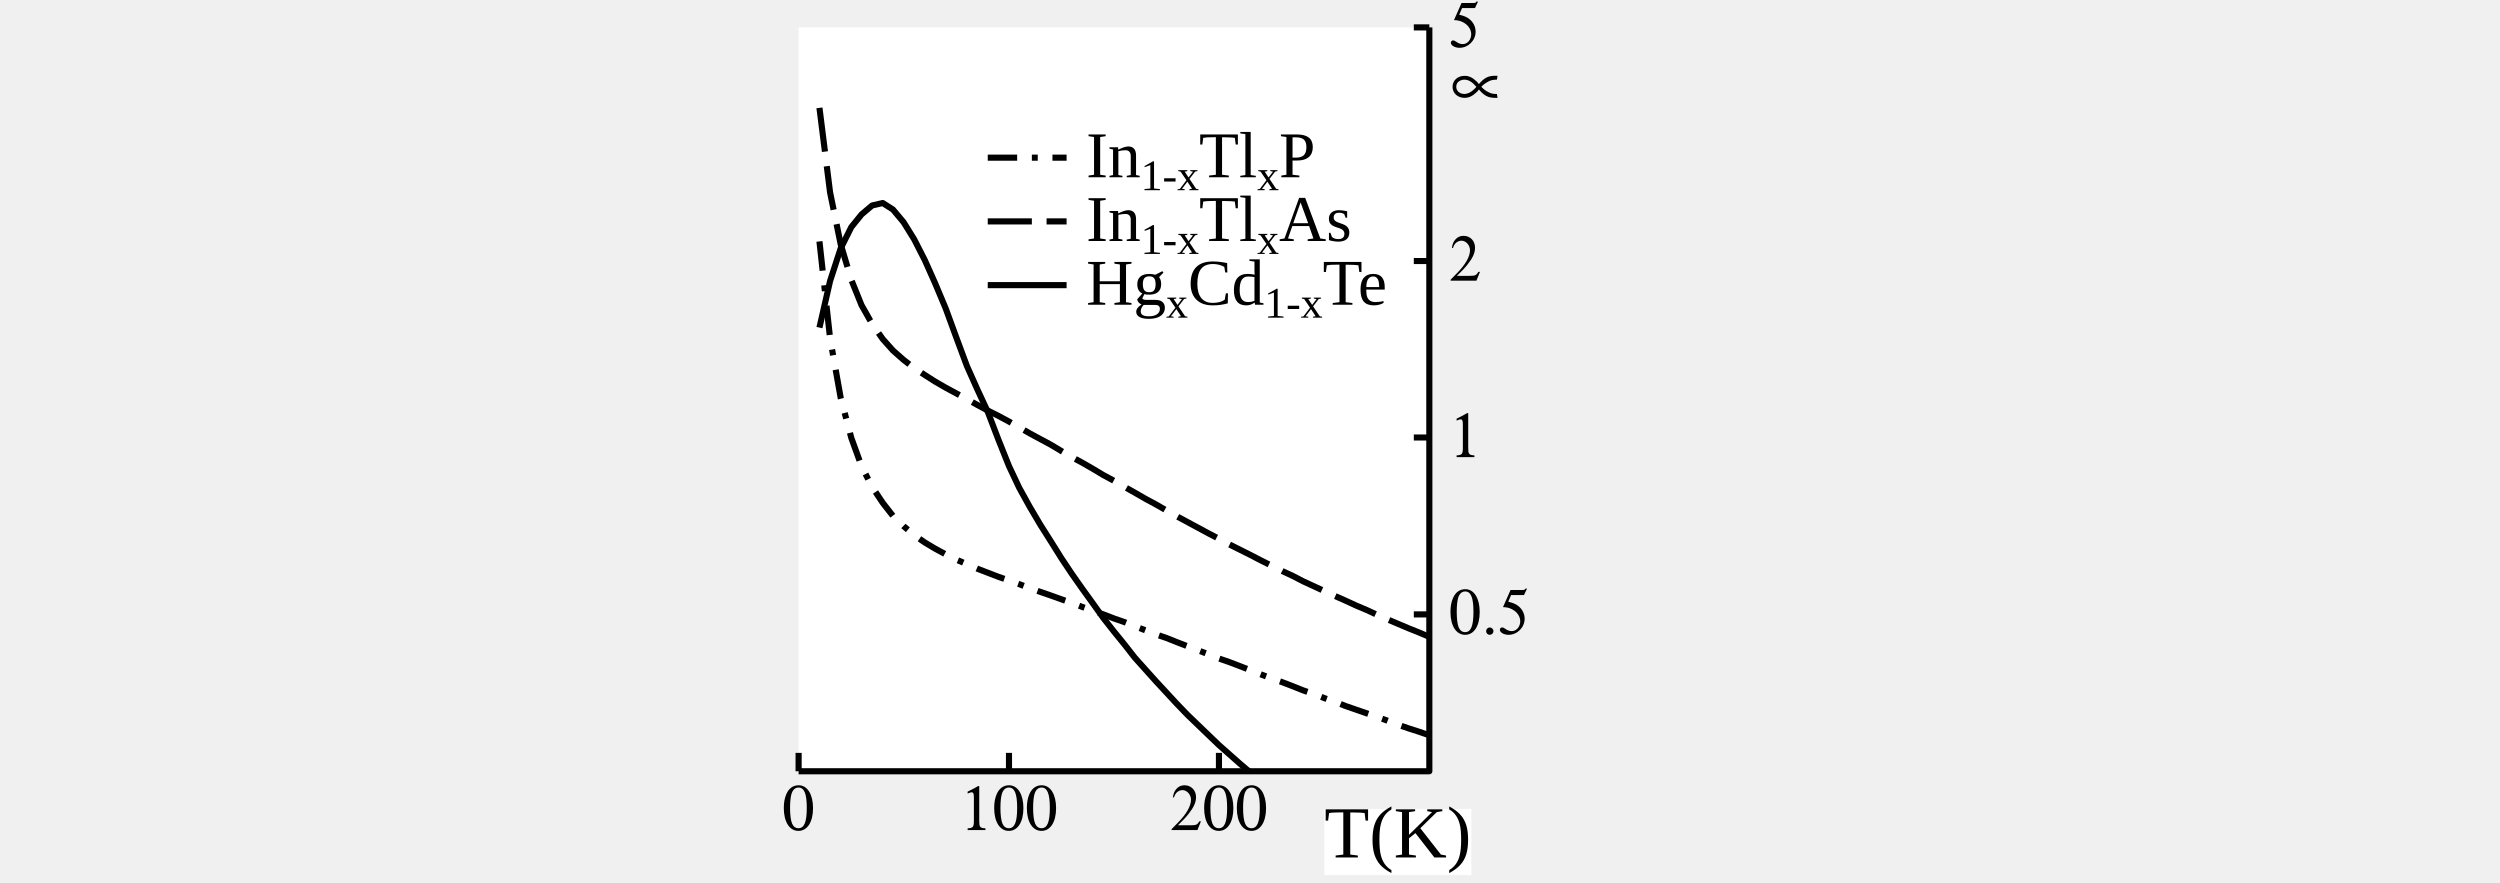
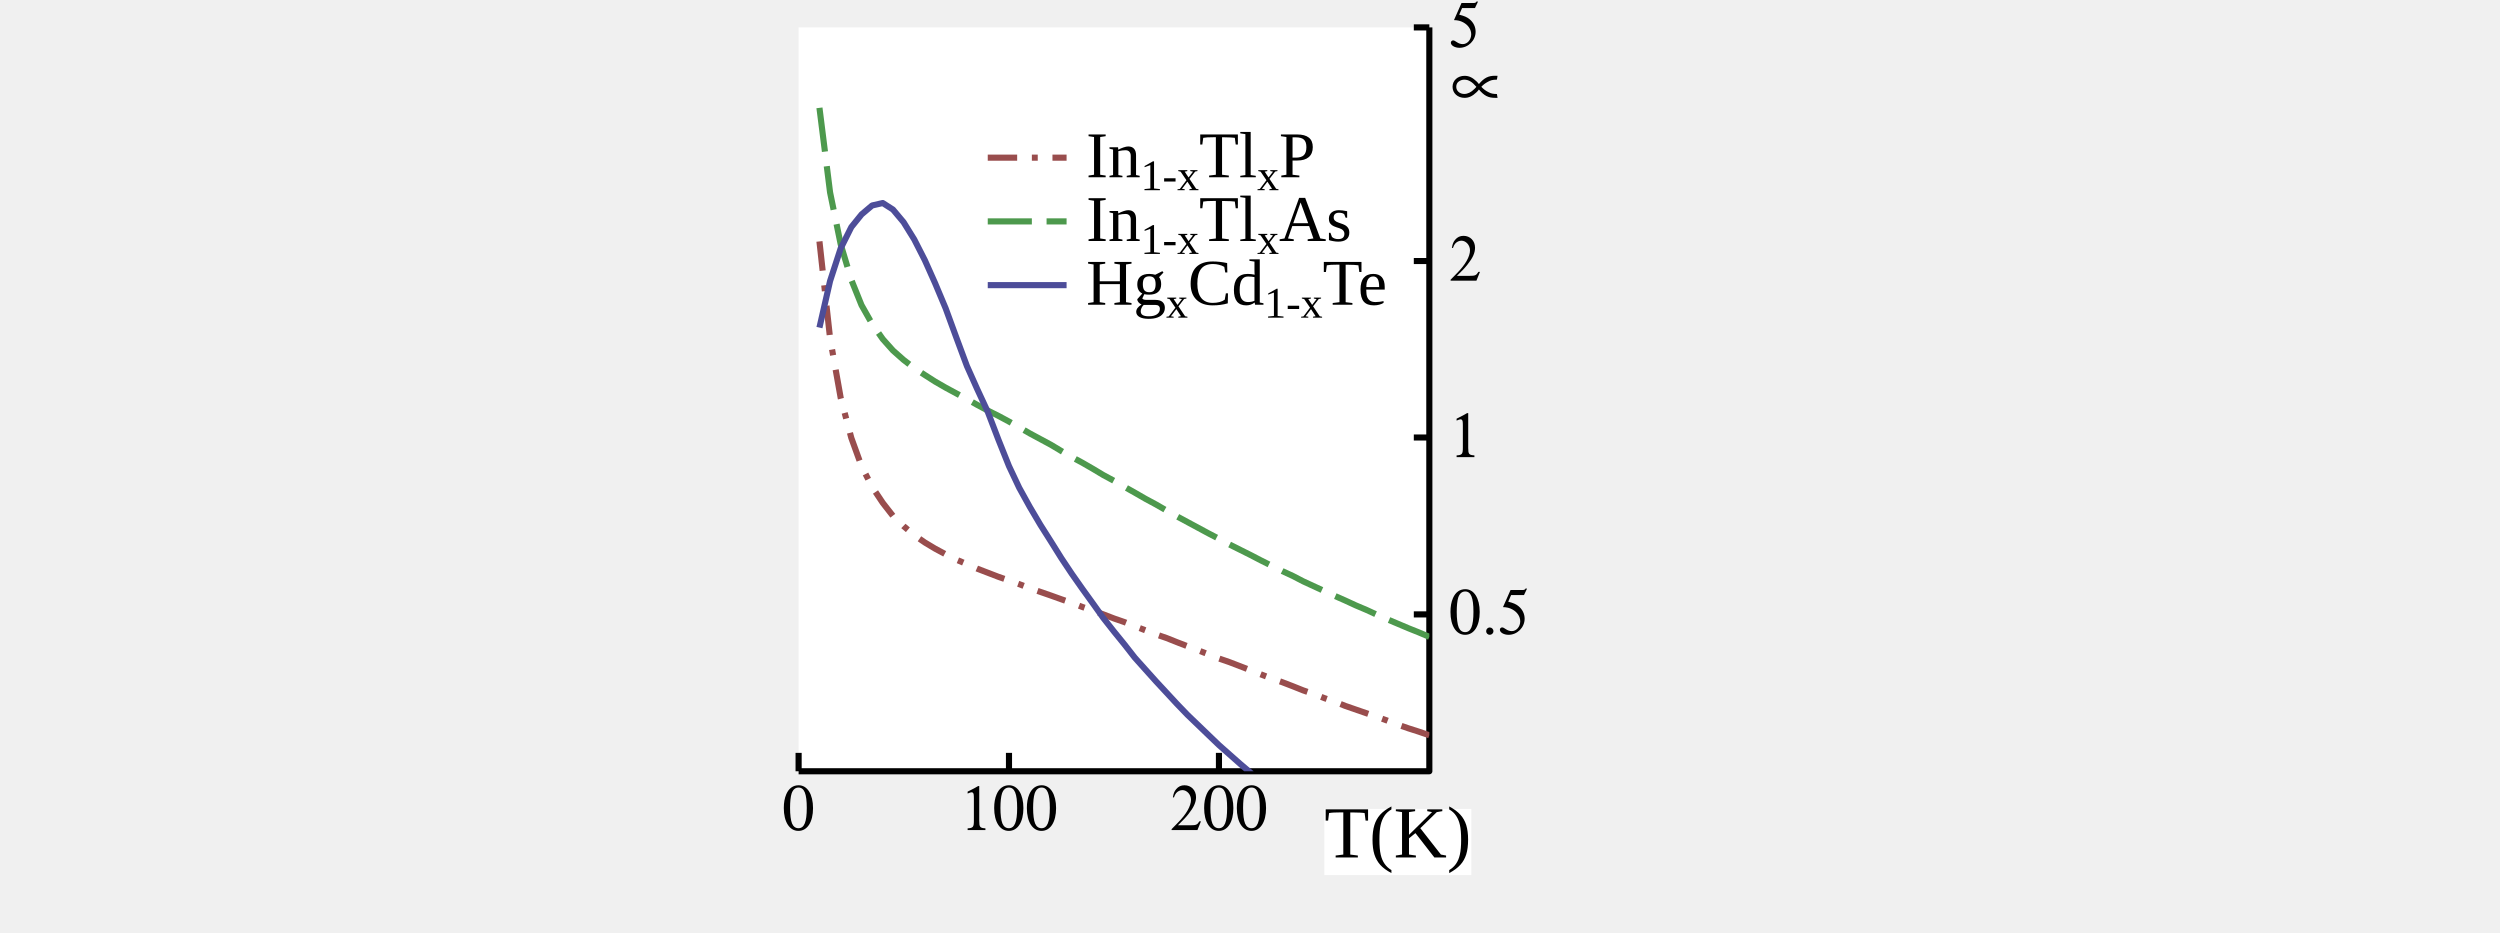
- <svg xmlns="http://www.w3.org/2000/svg" version="1.1" width="765" height="270" id="svg2" xml:space="preserve">
+ <svg xmlns="http://www.w3.org/2000/svg" version="1.1" width="765" height="214pt" id="svg2" xml:space="preserve">
  <defs id="defs6">
    <clipPath id="clipPath92">
      <path d="m 1955,6032 0,1821 1544,0 0,-1821 -1544,0 z" id="path94" />
    </clipPath>
    <clipPath id="clipPath124">
      <path d="m 1955,6032 0,1821 1544,0 0,-1821 -1544,0 z" id="path126" />
    </clipPath>
    <clipPath id="clipPath158">
      <path d="m 1955,6032 0,1821 1544,0 0,-1821 -1544,0 z" id="path160" />
    </clipPath>
    <clipPath id="clipPath192">
      <path d="m 1955,6032 0,1821 1544,0 0,-1821 -1544,0 z" id="path194" />
    </clipPath>
  </defs>
  <g transform="matrix(1.25,0,0,-1.25,0,990)" id="g10">
    <g transform="scale(0.1,0.1)" id="g12">
      <g transform="scale(10,10)" id="g14">
        <text transform="matrix(1,0,0,-1,355.1,766)" id="text16">
          <tspan x="0" y="0" id="tspan18" style="font-size:18px;font-variant:normal;font-weight:normal;writing-mode:lr-tb;fill:#000000;fill-opacity:1;fill-rule:nonzero;stroke:none;font-family:Symbol;-inkscape-font-specification:Symbol">µ</tspan>
        </text>
      </g>
      <path d="m 3242,5777.8 359.809,0 0,162 -359.809,0 0,-162 z" id="path20" style="fill:#ffffff;fill-opacity:1;fill-rule:nonzero;stroke:none" />
      <g transform="scale(10,10)" id="g22">
        <text transform="matrix(1,0,0,-1,324.2,582.1)" id="text24">
          <tspan x="0 10.998 16.992 29.988" y="0" id="tspan26" style="font-size:18px;font-variant:normal;font-weight:normal;writing-mode:lr-tb;fill:#000000;fill-opacity:1;fill-rule:nonzero;stroke:none;font-family:Times New Roman;-inkscape-font-specification:Times-Roman">T(K)</tspan>
        </text>
      </g>
      <path d="m 1955,6032 1544,0 0,1821 -1544,0 0,-1821 z" id="path28" style="fill:#ffffff;fill-opacity:1;fill-rule:nonzero;stroke:none" />
      <path d="m 1955,6032 1544,0 0,1821" id="path30" style="fill:none;stroke:#000000;stroke-width:15;stroke-linecap:butt;stroke-linejoin:round;stroke-miterlimit:10;stroke-opacity:1;stroke-dasharray:none" />
      <path d="m 1955,6032 0,45" id="path32" style="fill:none;stroke:#000000;stroke-width:15;stroke-linecap:butt;stroke-linejoin:round;stroke-miterlimit:10;stroke-opacity:1;stroke-dasharray:none" />
      <g transform="scale(10,10)" id="g34">
        <text transform="matrix(1,0,0,-1,191.5,588.8)" id="text36">
          <tspan x="0" y="0" id="tspan38" style="font-size:16px;font-variant:normal;font-weight:normal;writing-mode:lr-tb;fill:#000000;fill-opacity:1;fill-rule:nonzero;stroke:none;font-family:Symbol;-inkscape-font-specification:Symbol">0</tspan>
        </text>
      </g>
      <path d="m 2470,6032 0,45" id="path40" style="fill:none;stroke:#000000;stroke-width:15;stroke-linecap:butt;stroke-linejoin:round;stroke-miterlimit:10;stroke-opacity:1;stroke-dasharray:none" />
      <g transform="scale(10,10)" id="g42">
        <text transform="matrix(1,0,0,-1,235,588.8)" id="text44">
          <tspan x="0 8 16" y="0" id="tspan46" style="font-size:16px;font-variant:normal;font-weight:normal;writing-mode:lr-tb;fill:#000000;fill-opacity:1;fill-rule:nonzero;stroke:none;font-family:Symbol;-inkscape-font-specification:Symbol">100</tspan>
        </text>
      </g>
      <path d="m 2984,6032 0,45" id="path48" style="fill:none;stroke:#000000;stroke-width:15;stroke-linecap:butt;stroke-linejoin:round;stroke-miterlimit:10;stroke-opacity:1;stroke-dasharray:none" />
      <g transform="scale(10,10)" id="g50">
        <text transform="matrix(1,0,0,-1,286.4,588.8)" id="text52">
          <tspan x="0 8 16" y="0" id="tspan54" style="font-size:16px;font-variant:normal;font-weight:normal;writing-mode:lr-tb;fill:#000000;fill-opacity:1;fill-rule:nonzero;stroke:none;font-family:Symbol;-inkscape-font-specification:Symbol">200</tspan>
        </text>
      </g>
      <path d="m 3499,6416 -38,0" id="path56" style="fill:none;stroke:#000000;stroke-width:15;stroke-linecap:butt;stroke-linejoin:round;stroke-miterlimit:10;stroke-opacity:1;stroke-dasharray:none" />
      <g transform="scale(10,10)" id="g58">
        <text transform="matrix(1,0,0,-1,354.7,636.8)" id="text60">
          <tspan x="0 8 12" y="0" id="tspan62" style="font-size:16px;font-variant:normal;font-weight:normal;writing-mode:lr-tb;fill:#000000;fill-opacity:1;fill-rule:nonzero;stroke:none;font-family:Symbol;-inkscape-font-specification:Symbol">0.5</tspan>
        </text>
      </g>
      <path d="m 3499,6849 -38,0" id="path64" style="fill:none;stroke:#000000;stroke-width:15;stroke-linecap:butt;stroke-linejoin:round;stroke-miterlimit:10;stroke-opacity:1;stroke-dasharray:none" />
      <g transform="scale(10,10)" id="g66">
        <text transform="matrix(1,0,0,-1,354.7,680.1)" id="text68">
          <tspan x="0" y="0" id="tspan70" style="font-size:16px;font-variant:normal;font-weight:normal;writing-mode:lr-tb;fill:#000000;fill-opacity:1;fill-rule:nonzero;stroke:none;font-family:Symbol;-inkscape-font-specification:Symbol">1</tspan>
        </text>
      </g>
      <path d="m 3499,7281 -38,0" id="path72" style="fill:none;stroke:#000000;stroke-width:15;stroke-linecap:butt;stroke-linejoin:round;stroke-miterlimit:10;stroke-opacity:1;stroke-dasharray:none" />
      <g transform="scale(10,10)" id="g74">
        <text transform="matrix(1,0,0,-1,354.7,723.3)" id="text76">
          <tspan x="0" y="0" id="tspan78" style="font-size:16px;font-variant:normal;font-weight:normal;writing-mode:lr-tb;fill:#000000;fill-opacity:1;fill-rule:nonzero;stroke:none;font-family:Symbol;-inkscape-font-specification:Symbol">2</tspan>
        </text>
      </g>
      <path d="m 3499,7853 -38,0" id="path80" style="fill:none;stroke:#000000;stroke-width:15;stroke-linecap:butt;stroke-linejoin:round;stroke-miterlimit:10;stroke-opacity:1;stroke-dasharray:none" />
      <g transform="scale(10,10)" id="g82">
        <text transform="matrix(1,0,0,-1,354.7,780.5)" id="text84">
          <tspan x="0" y="0" id="tspan86" style="font-size:16px;font-variant:normal;font-weight:normal;writing-mode:lr-tb;fill:#000000;fill-opacity:1;fill-rule:nonzero;stroke:none;font-family:Symbol;-inkscape-font-specification:Symbol">5</tspan>
        </text>
      </g>
      <g id="g88">
        <g clip-path="url(#clipPath92)" id="g90">
-           <path d="m 2418,7534 193,0" id="path96" style="fill:none;stroke:#000000;stroke-width:15;stroke-linecap:butt;stroke-linejoin:round;stroke-miterlimit:10;stroke-opacity:1;stroke-dasharray:72, 36, 14.4, 36;stroke-dashoffset:0" />
+           <path d="m 2418,7534 193,0" id="path96" style="fill:none;stroke:#994d4d;stroke-width:15;stroke-linecap:butt;stroke-linejoin:round;stroke-miterlimit:10;stroke-opacity:1;stroke-dasharray:72, 36, 14.4, 36;stroke-dashoffset:0" />
        </g>
      </g>
      <g transform="scale(10,10)" id="g98">
        <text transform="matrix(1,0,0,-1,265.9,748.6)" id="text100">
          <tspan x="0 5.328" y="0" id="tspan102" style="font-size:16px;font-variant:normal;font-weight:normal;writing-mode:lr-tb;fill:#000000;fill-opacity:1;fill-rule:nonzero;stroke:none;font-family:Times New Roman;-inkscape-font-specification:Times-Roman">In</tspan>
        </text>
        <text transform="matrix(1,0,0,-1,279.2281,745.432)" id="text104">
          <tspan x="0 5.36 8.93" y="0" id="tspan106" style="font-size:10.72px;font-variant:normal;font-weight:normal;writing-mode:lr-tb;fill:#000000;fill-opacity:1;fill-rule:nonzero;stroke:none;font-family:Times New Roman;-inkscape-font-specification:Times-Roman">1-x</tspan>
        </text>
        <text transform="matrix(1,0,0,-1,293.5179,748.6)" id="text108">
          <tspan x="0 9.776" y="0" id="tspan110" style="font-size:16px;font-variant:normal;font-weight:normal;writing-mode:lr-tb;fill:#000000;fill-opacity:1;fill-rule:nonzero;stroke:none;font-family:Times New Roman;-inkscape-font-specification:Times-Roman">Tl</tspan>
        </text>
        <text transform="matrix(1,0,0,-1,307.7417,745.432)" id="text112">
          <tspan x="0" y="0" id="tspan114" style="font-size:10.72px;font-variant:normal;font-weight:normal;writing-mode:lr-tb;fill:#000000;fill-opacity:1;fill-rule:nonzero;stroke:none;font-family:Times New Roman;-inkscape-font-specification:Times-Roman">x</tspan>
        </text>
        <text transform="matrix(1,0,0,-1,313.1019,748.6)" id="text116">
          <tspan x="0" y="0" id="tspan118" style="font-size:16px;font-variant:normal;font-weight:normal;writing-mode:lr-tb;fill:#000000;fill-opacity:1;fill-rule:nonzero;stroke:none;font-family:Times New Roman;-inkscape-font-specification:Times-Roman">P</tspan>
        </text>
      </g>
      <g id="g120">
        <g clip-path="url(#clipPath124)" id="g122">
-           <path d="m 2006,7329 26,-237 26,-146 26,-98 25,-69 26,-51 26,-39 25,-32 26,-25 26,-22 26,-18 25,-15 26,-14 26,-13 26,-11 25,-11 26,-10 26,-10 26,-9 25,-9 26,-10 26,-9 26,-9 25,-9 26,-9 26,-10 26,-9 25,-9 26,-10 26,-9 25,-10 26,-10 26,-10 26,-9 25,-10 26,-10 26,-10 26,-10 25,-10 26,-9 26,-10 26,-10 25,-10 26,-10 26,-9 26,-10 25,-10 26,-9 26,-10 26,-9 25,-10 26,-9 26,-9 26,-9 25,-9 26,-10 26,-9 25,-8 26,-9" id="path128" style="fill:none;stroke:#000000;stroke-width:15;stroke-linecap:butt;stroke-linejoin:round;stroke-miterlimit:10;stroke-opacity:1;stroke-dasharray:72, 36, 14.4, 36;stroke-dashoffset:0" />
-           <path d="m 2418,7378 193,0" id="path130" style="fill:none;stroke:#000000;stroke-width:15;stroke-linecap:butt;stroke-linejoin:round;stroke-miterlimit:10;stroke-opacity:1;stroke-dasharray:108, 36;stroke-dashoffset:0" />
+           <path d="m 2006,7329 26,-237 26,-146 26,-98 25,-69 26,-51 26,-39 25,-32 26,-25 26,-22 26,-18 25,-15 26,-14 26,-13 26,-11 25,-11 26,-10 26,-10 26,-9 25,-9 26,-10 26,-9 26,-9 25,-9 26,-9 26,-10 26,-9 25,-9 26,-10 26,-9 25,-10 26,-10 26,-10 26,-9 25,-10 26,-10 26,-10 26,-10 25,-10 26,-9 26,-10 26,-10 25,-10 26,-10 26,-9 26,-10 25,-10 26,-9 26,-10 26,-9 25,-10 26,-9 26,-9 26,-9 25,-9 26,-10 26,-9 25,-8 26,-9" id="path128" style="fill:none;stroke:#994d4d;stroke-width:15;stroke-linecap:butt;stroke-linejoin:round;stroke-miterlimit:10;stroke-opacity:1;stroke-dasharray:72, 36, 14.4, 36;stroke-dashoffset:0" />
+           <path d="m 2418,7378 193,0" id="path130" style="fill:none;stroke:#4d994d;stroke-width:15;stroke-linecap:butt;stroke-linejoin:round;stroke-miterlimit:10;stroke-opacity:1;stroke-dasharray:108, 36;stroke-dashoffset:0" />
        </g>
      </g>
      <g transform="scale(10,10)" id="g132">
        <text transform="matrix(1,0,0,-1,265.9,733)" id="text134">
          <tspan x="0 5.328" y="0" id="tspan136" style="font-size:16px;font-variant:normal;font-weight:normal;writing-mode:lr-tb;fill:#000000;fill-opacity:1;fill-rule:nonzero;stroke:none;font-family:Times New Roman;-inkscape-font-specification:Times-Roman">In</tspan>
        </text>
        <text transform="matrix(1,0,0,-1,279.2281,729.832)" id="text138">
          <tspan x="0 5.36 8.93" y="0" id="tspan140" style="font-size:10.72px;font-variant:normal;font-weight:normal;writing-mode:lr-tb;fill:#000000;fill-opacity:1;fill-rule:nonzero;stroke:none;font-family:Times New Roman;-inkscape-font-specification:Times-Roman">1-x</tspan>
        </text>
        <text transform="matrix(1,0,0,-1,293.5179,733)" id="text142">
          <tspan x="0 9.776" y="0" id="tspan144" style="font-size:16px;font-variant:normal;font-weight:normal;writing-mode:lr-tb;fill:#000000;fill-opacity:1;fill-rule:nonzero;stroke:none;font-family:Times New Roman;-inkscape-font-specification:Times-Roman">Tl</tspan>
        </text>
        <text transform="matrix(1,0,0,-1,307.7417,729.832)" id="text146">
          <tspan x="0" y="0" id="tspan148" style="font-size:10.72px;font-variant:normal;font-weight:normal;writing-mode:lr-tb;fill:#000000;fill-opacity:1;fill-rule:nonzero;stroke:none;font-family:Times New Roman;-inkscape-font-specification:Times-Roman">x</tspan>
        </text>
        <text transform="matrix(1,0,0,-1,313.1019,733)" id="text150">
          <tspan x="0 11.552" y="0" id="tspan152" style="font-size:16px;font-variant:normal;font-weight:normal;writing-mode:lr-tb;fill:#000000;fill-opacity:1;fill-rule:nonzero;stroke:none;font-family:Times New Roman;-inkscape-font-specification:Times-Roman">As</tspan>
        </text>
      </g>
      <g id="g154">
        <g clip-path="url(#clipPath158)" id="g156">
-           <path d="m 2006,7656 26,-207 26,-127 26,-87 25,-62 26,-46 26,-37 25,-28 26,-23 26,-20 26,-17 25,-16 26,-15 26,-14 26,-14 25,-14 26,-14 26,-13 26,-14 25,-14 26,-15 26,-14 26,-14 25,-15 26,-15 26,-14 26,-15 25,-15 26,-14 26,-15 25,-14 26,-15 26,-14 26,-15 25,-14 26,-14 26,-14 26,-14 25,-13 26,-14 26,-13 26,-13 25,-13 26,-13 26,-13 26,-12 25,-13 26,-12 26,-12 26,-12 25,-11 26,-12 26,-11 26,-12 25,-11 26,-11 26,-11 25,-10 26,-11" id="path162" style="fill:none;stroke:#000000;stroke-width:15;stroke-linecap:butt;stroke-linejoin:round;stroke-miterlimit:10;stroke-opacity:1;stroke-dasharray:108, 36;stroke-dashoffset:0" />
-           <path d="m 2418,7222 193,0" id="path164" style="fill:none;stroke:#000000;stroke-width:15;stroke-linecap:butt;stroke-linejoin:round;stroke-miterlimit:10;stroke-opacity:1;stroke-dasharray:none" />
+           <path d="m 2006,7656 26,-207 26,-127 26,-87 25,-62 26,-46 26,-37 25,-28 26,-23 26,-20 26,-17 25,-16 26,-15 26,-14 26,-14 25,-14 26,-14 26,-13 26,-14 25,-14 26,-15 26,-14 26,-14 25,-15 26,-15 26,-14 26,-15 25,-15 26,-14 26,-15 25,-14 26,-15 26,-14 26,-15 25,-14 26,-14 26,-14 26,-14 25,-13 26,-14 26,-13 26,-13 25,-13 26,-13 26,-13 26,-12 25,-13 26,-12 26,-12 26,-12 25,-11 26,-12 26,-11 26,-12 25,-11 26,-11 26,-11 25,-10 26,-11" id="path162" style="fill:none;stroke:#4d994d;stroke-width:15;stroke-linecap:butt;stroke-linejoin:round;stroke-miterlimit:10;stroke-opacity:1;stroke-dasharray:108, 36;stroke-dashoffset:0" />
+           <path d="m 2418,7222 193,0" id="path164" style="fill:none;stroke:#4d4d99;stroke-width:15;stroke-linecap:butt;stroke-linejoin:round;stroke-miterlimit:10;stroke-opacity:1;stroke-dasharray:none" />
        </g>
      </g>
      <g transform="scale(10,10)" id="g166">
        <text transform="matrix(1,0,0,-1,265.9,717.4)" id="text168">
          <tspan x="0 11.552" y="0" id="tspan170" style="font-size:16px;font-variant:normal;font-weight:normal;writing-mode:lr-tb;fill:#000000;fill-opacity:1;fill-rule:nonzero;stroke:none;font-family:Times New Roman;-inkscape-font-specification:Times-Roman">Hg</tspan>
        </text>
        <text transform="matrix(1,0,0,-1,285.452,714.232)" id="text172">
          <tspan x="0" y="0" id="tspan174" style="font-size:10.72px;font-variant:normal;font-weight:normal;writing-mode:lr-tb;fill:#000000;fill-opacity:1;fill-rule:nonzero;stroke:none;font-family:Times New Roman;-inkscape-font-specification:Times-Roman">x</tspan>
        </text>
        <text transform="matrix(1,0,0,-1,290.8122,717.4)" id="text176">
          <tspan x="0 10.672" y="0" id="tspan178" style="font-size:16px;font-variant:normal;font-weight:normal;writing-mode:lr-tb;fill:#000000;fill-opacity:1;fill-rule:nonzero;stroke:none;font-family:Times New Roman;-inkscape-font-specification:Times-Roman">Cd</tspan>
        </text>
        <text transform="matrix(1,0,0,-1,309.4841,714.232)" id="text180">
          <tspan x="0 5.36 8.93" y="0" id="tspan182" style="font-size:10.72px;font-variant:normal;font-weight:normal;writing-mode:lr-tb;fill:#000000;fill-opacity:1;fill-rule:nonzero;stroke:none;font-family:Times New Roman;-inkscape-font-specification:Times-Roman">1-x</tspan>
        </text>
        <text transform="matrix(1,0,0,-1,323.7739,717.4)" id="text184">
          <tspan x="0 9.776" y="0" id="tspan186" style="font-size:16px;font-variant:normal;font-weight:normal;writing-mode:lr-tb;fill:#000000;fill-opacity:1;fill-rule:nonzero;stroke:none;font-family:Times New Roman;-inkscape-font-specification:Times-Roman">Te</tspan>
        </text>
      </g>
      <g id="g188">
        <g clip-path="url(#clipPath192)" id="g190">
-           <path d="m 2006,7118 26,114 26,80 26,52 25,31 26,22 26,6 25,-16 26,-31 26,-42 26,-51 25,-56 26,-62 26,-71 26,-70 25,-56 26,-56 26,-68 26,-65 25,-53 26,-47 26,-44 26,-41 25,-40 26,-39 26,-37 26,-36 25,-35 26,-33 26,-32 25,-32 26,-29 26,-29 26,-28 25,-27 26,-27 26,-25 26,-25 25,-24 26,-23 26,-23 26,-22 25,-21 26,-21 26,-21 26,-20 25,-20 26,-19 26,-19 26,-19 25,-19 26,-18 26,-17 26,-18 25,-17 26,-17 26,-17 25,-17 26,-16" id="path196" style="fill:none;stroke:#000000;stroke-width:15;stroke-linecap:butt;stroke-linejoin:round;stroke-miterlimit:10;stroke-opacity:1;stroke-dasharray:none" />
+           <path d="m 2006,7118 26,114 26,80 26,52 25,31 26,22 26,6 25,-16 26,-31 26,-42 26,-51 25,-56 26,-62 26,-71 26,-70 25,-56 26,-56 26,-68 26,-65 25,-53 26,-47 26,-44 26,-41 25,-40 26,-39 26,-37 26,-36 25,-35 26,-33 26,-32 25,-32 26,-29 26,-29 26,-28 25,-27 26,-27 26,-25 26,-25 25,-24 26,-23 26,-23 26,-22 25,-21 26,-21 26,-21 26,-20 25,-20 26,-19 26,-19 26,-19 25,-19 26,-18 26,-17 26,-18 25,-17 26,-17 26,-17 25,-17 26,-16" id="path196" style="fill:none;stroke:#4d4d99;stroke-width:15;stroke-linecap:butt;stroke-linejoin:round;stroke-miterlimit:10;stroke-opacity:1;stroke-dasharray:none" />
        </g>
      </g>
    </g>
  </g>
</svg>
